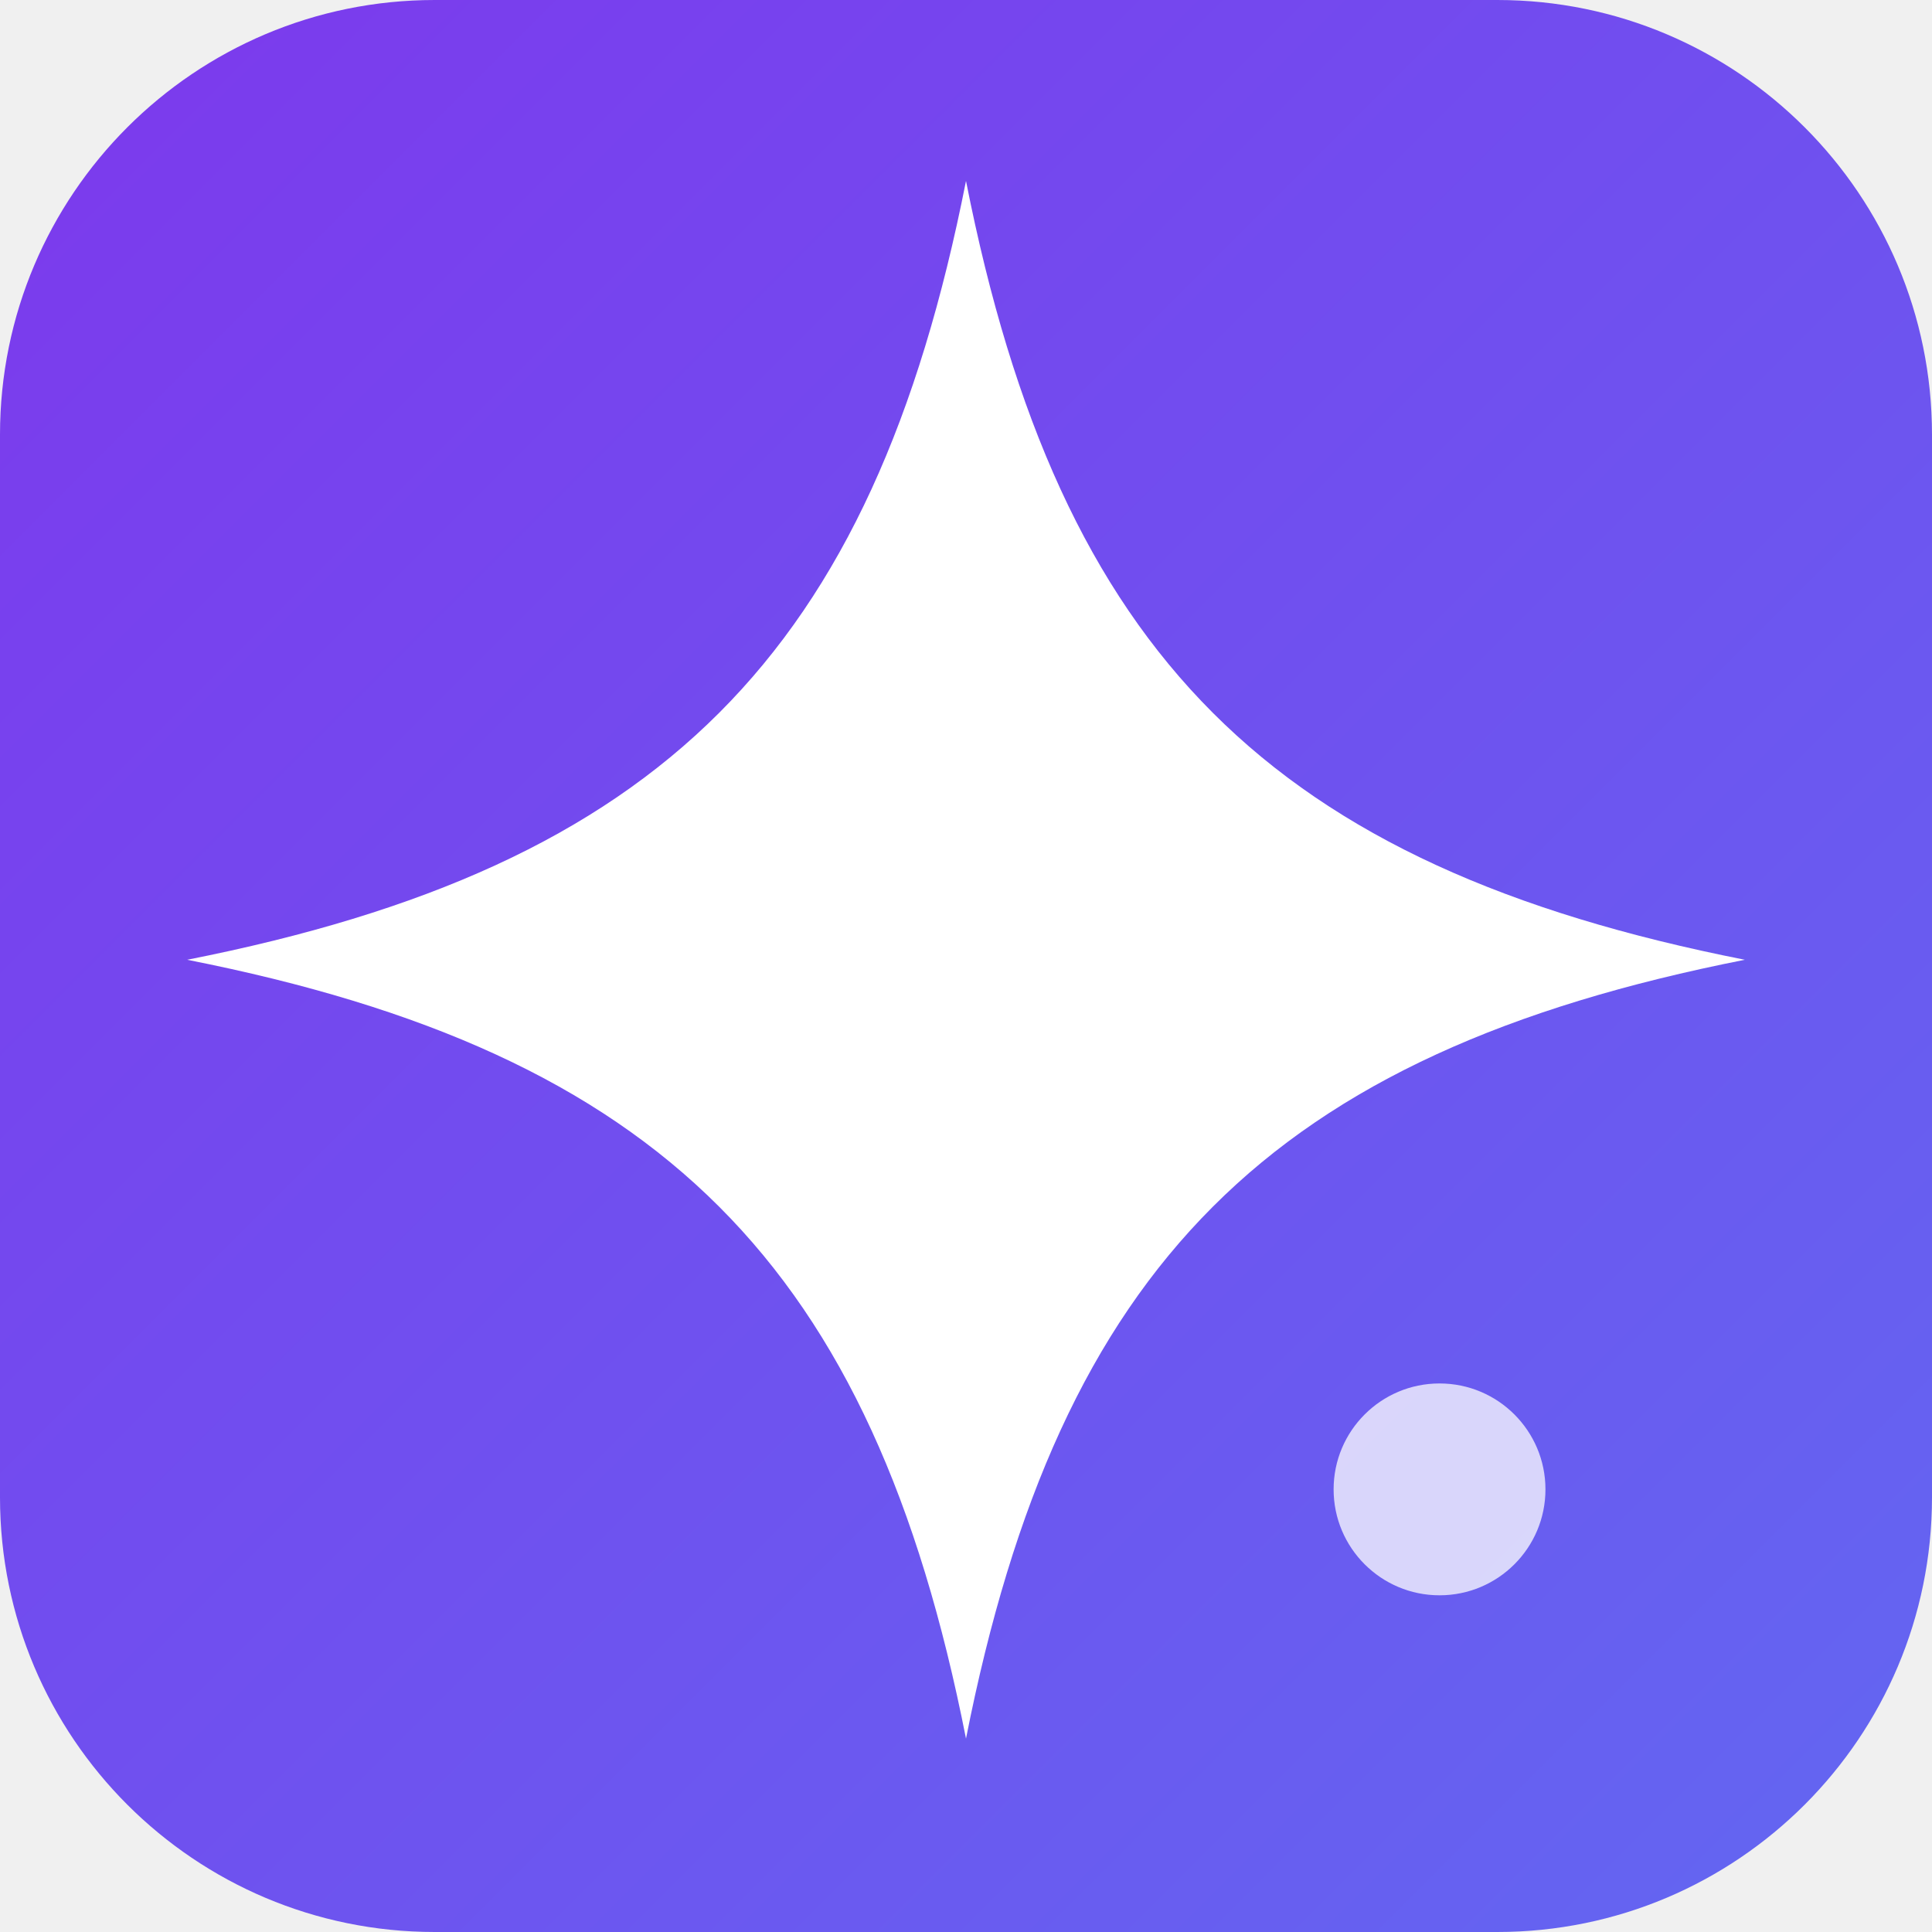
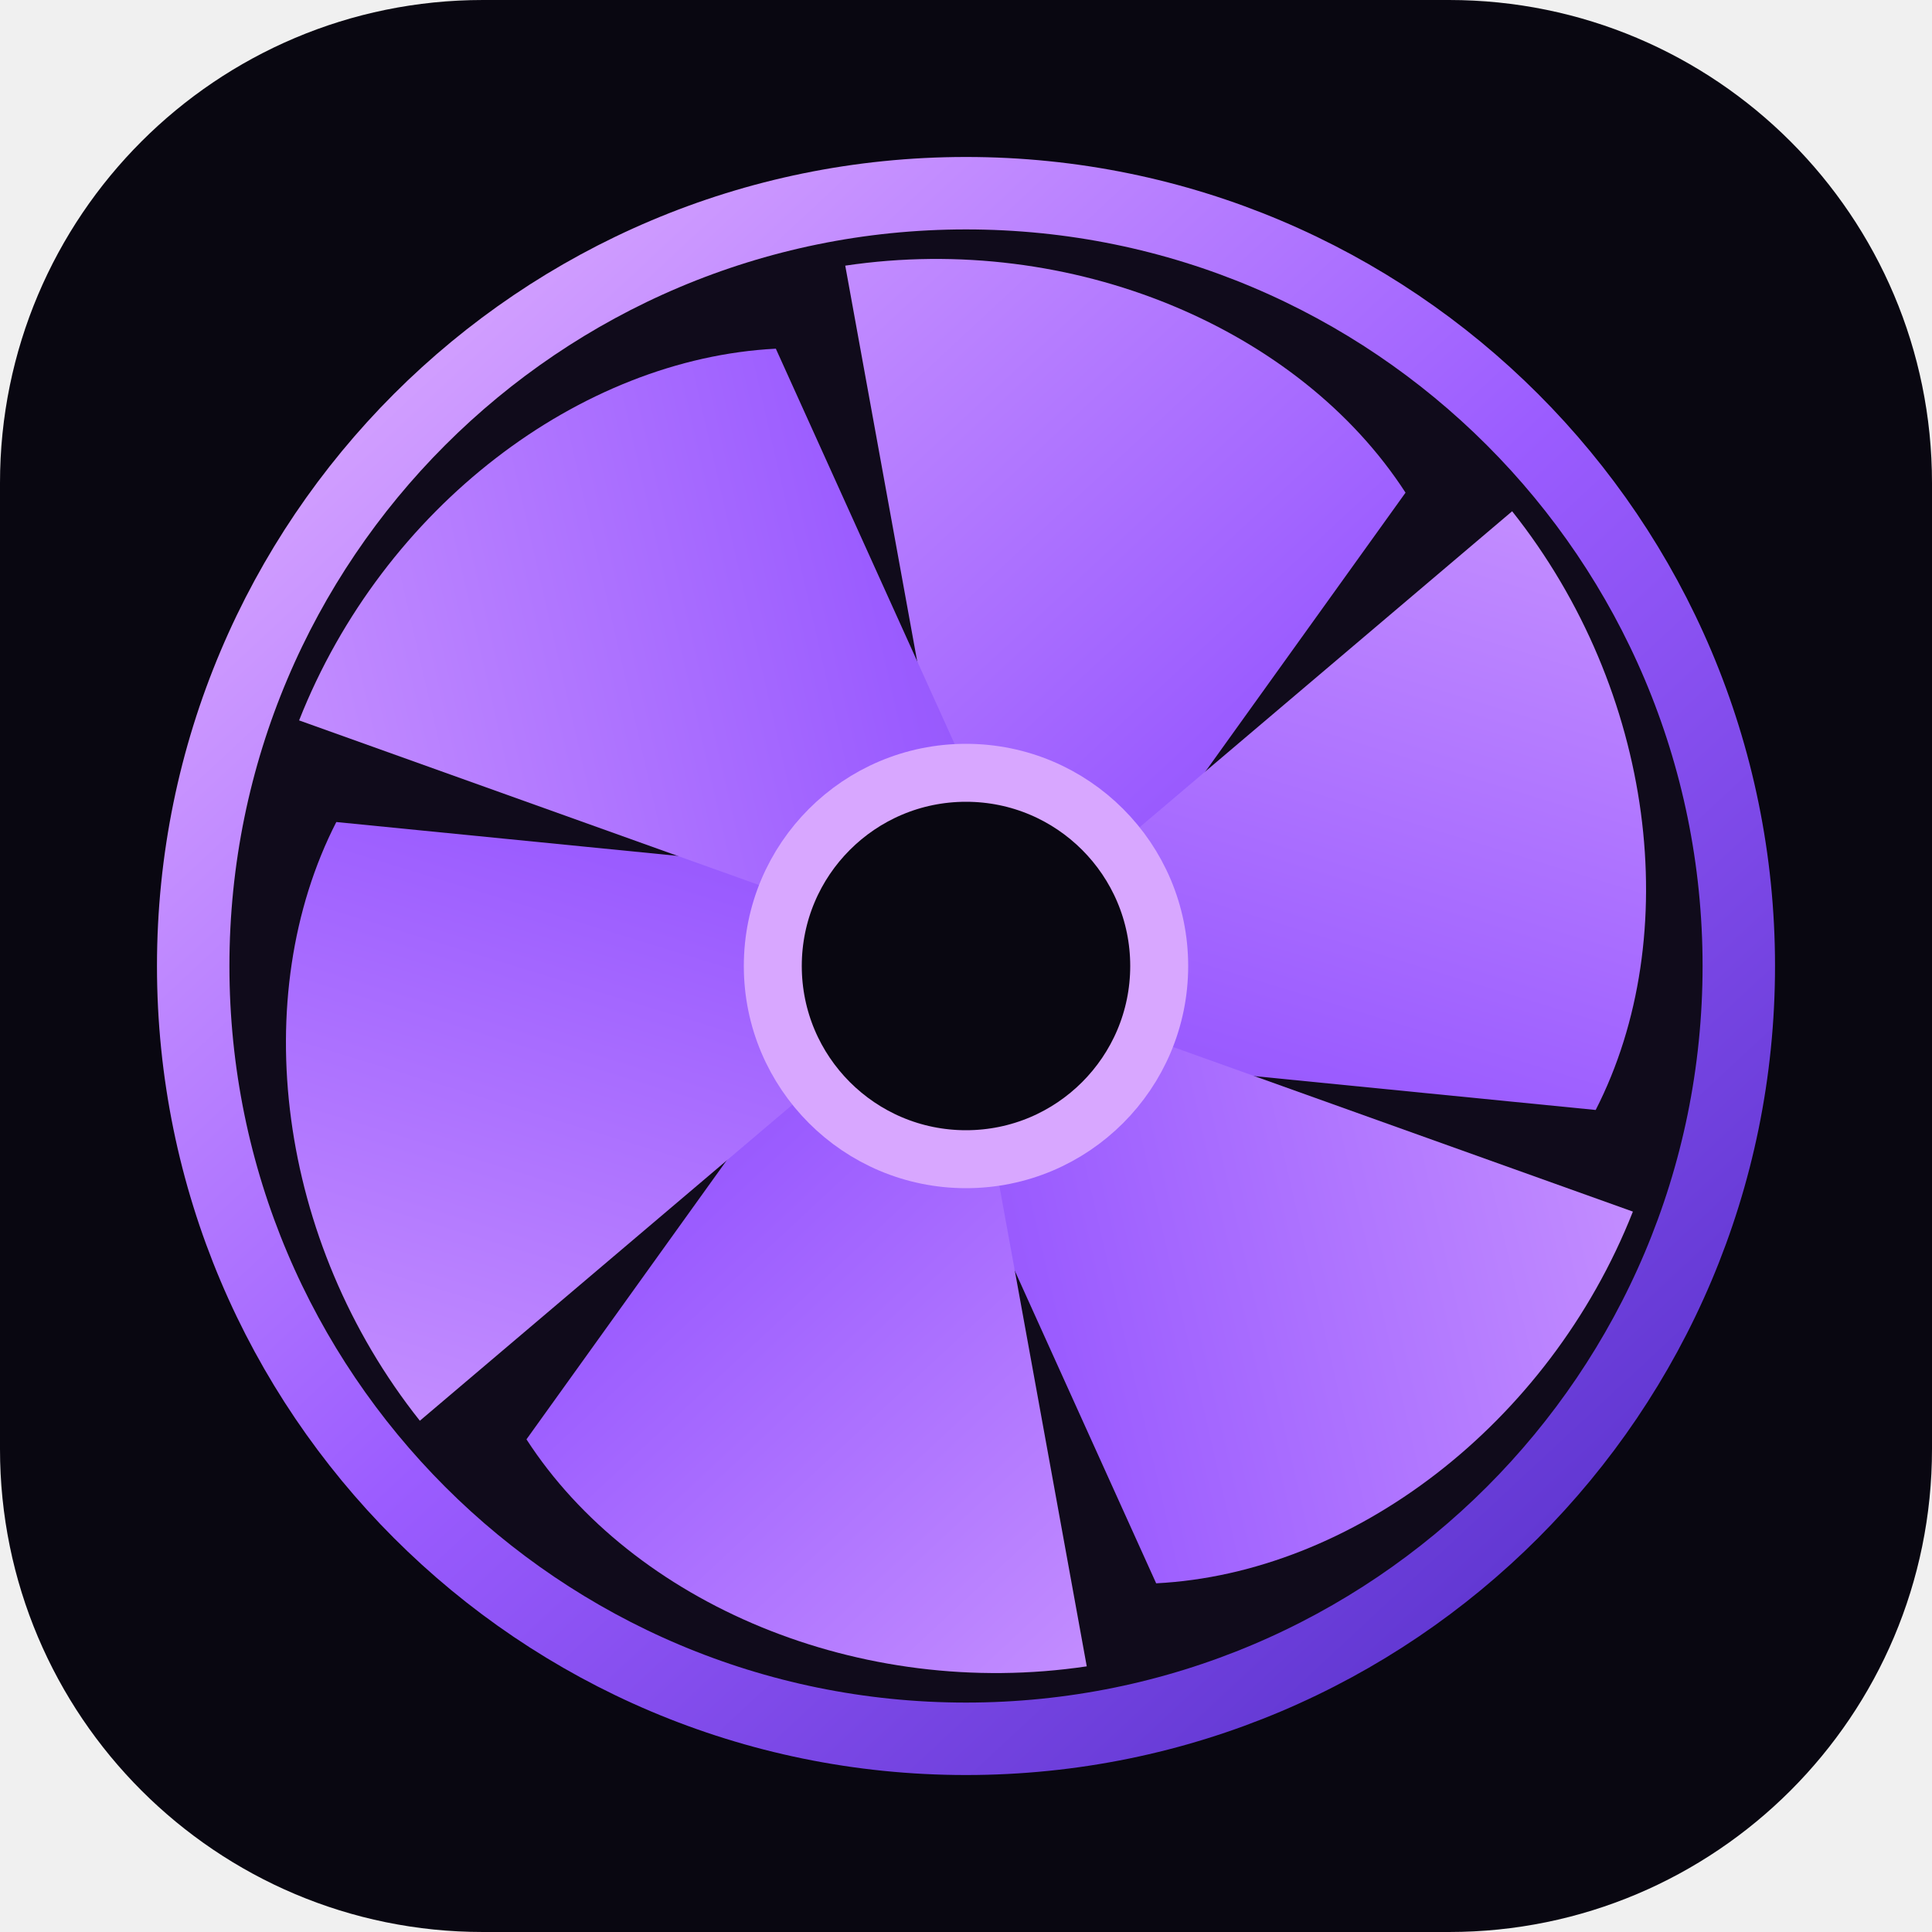
<svg xmlns="http://www.w3.org/2000/svg" viewBox="0 0 40 40" width="40" height="40" role="img" aria-label="shutaMzala">
  <defs>
-     <linearGradient id="brand" x1="1" y1="1" x2="39" y2="39" gradientUnits="userSpaceOnUse">
-       <stop stop-color="#7C3AED" />
-       <stop offset="1" stop-color="#6366F1" />
+     <linearGradient id="brand" x1="7" y1="6" x2="34" y2="35" gradientUnits="userSpaceOnUse">
+       <stop stop-color="#d8a7ff" />
+       <stop offset=".48" stop-color="#9b5cff" />
+       <stop offset="1" stop-color="#5630c9" />
    </linearGradient>
  </defs>
-   <rect x="0" y="0" width="40" height="40" rx="9" fill="url(#brand)" />
-   <g transform="translate(20 20) scale(1.29) translate(-20 -20)">
-     <path d="M20 7.4c1.5 7.6 4.9 11 12.5 12.5-7.6 1.5-11 4.9-12.5 12.5-1.5-7.6-4.9-11-12.5-12.5C15.1 18.4 18.5 15 20 7.4Z" fill="#fff" />
-     <circle cx="27.6" cy="28.4" r="1.7" fill="#fff" opacity="0.75" />
+   <rect width="40" height="40" rx="10" fill="#090711" />
+   <circle cx="20" cy="20" r="16" fill="#100b1b" stroke="url(#brand)" stroke-width="1.5" />
+   <g fill="url(#brand)">
+     <path d="M17.5 5.5c4.7-.7 9.4 1.3 11.6 4.7L23 18.7l-3.3-1.1-2.2-12.1Z" />
+     <path d="M17.5 5.5c4.7-.7 9.4 1.3 11.6 4.7L23 18.7l-3.3-1.1-2.2-12.1Z" transform="rotate(60 20 20)" />
+     <path d="M17.5 5.5c4.7-.7 9.4 1.3 11.6 4.7L23 18.7l-3.3-1.1-2.2-12.1Z" transform="rotate(120 20 20)" />
+     <path d="M17.5 5.5c4.7-.7 9.4 1.3 11.6 4.7L23 18.7l-3.3-1.1-2.2-12.1Z" transform="rotate(180 20 20)" />
+     <path d="M17.5 5.5c4.7-.7 9.4 1.3 11.6 4.7L23 18.7l-3.3-1.1-2.2-12.1Z" transform="rotate(240 20 20)" />
+     <path d="M17.5 5.5c4.7-.7 9.4 1.3 11.6 4.7L23 18.7l-3.3-1.1-2.2-12.1Z" transform="rotate(300 20 20)" />
  </g>
+   <circle cx="20" cy="20" r="4" fill="#090711" stroke="#d8a7ff" stroke-width="1.2" />
</svg>
